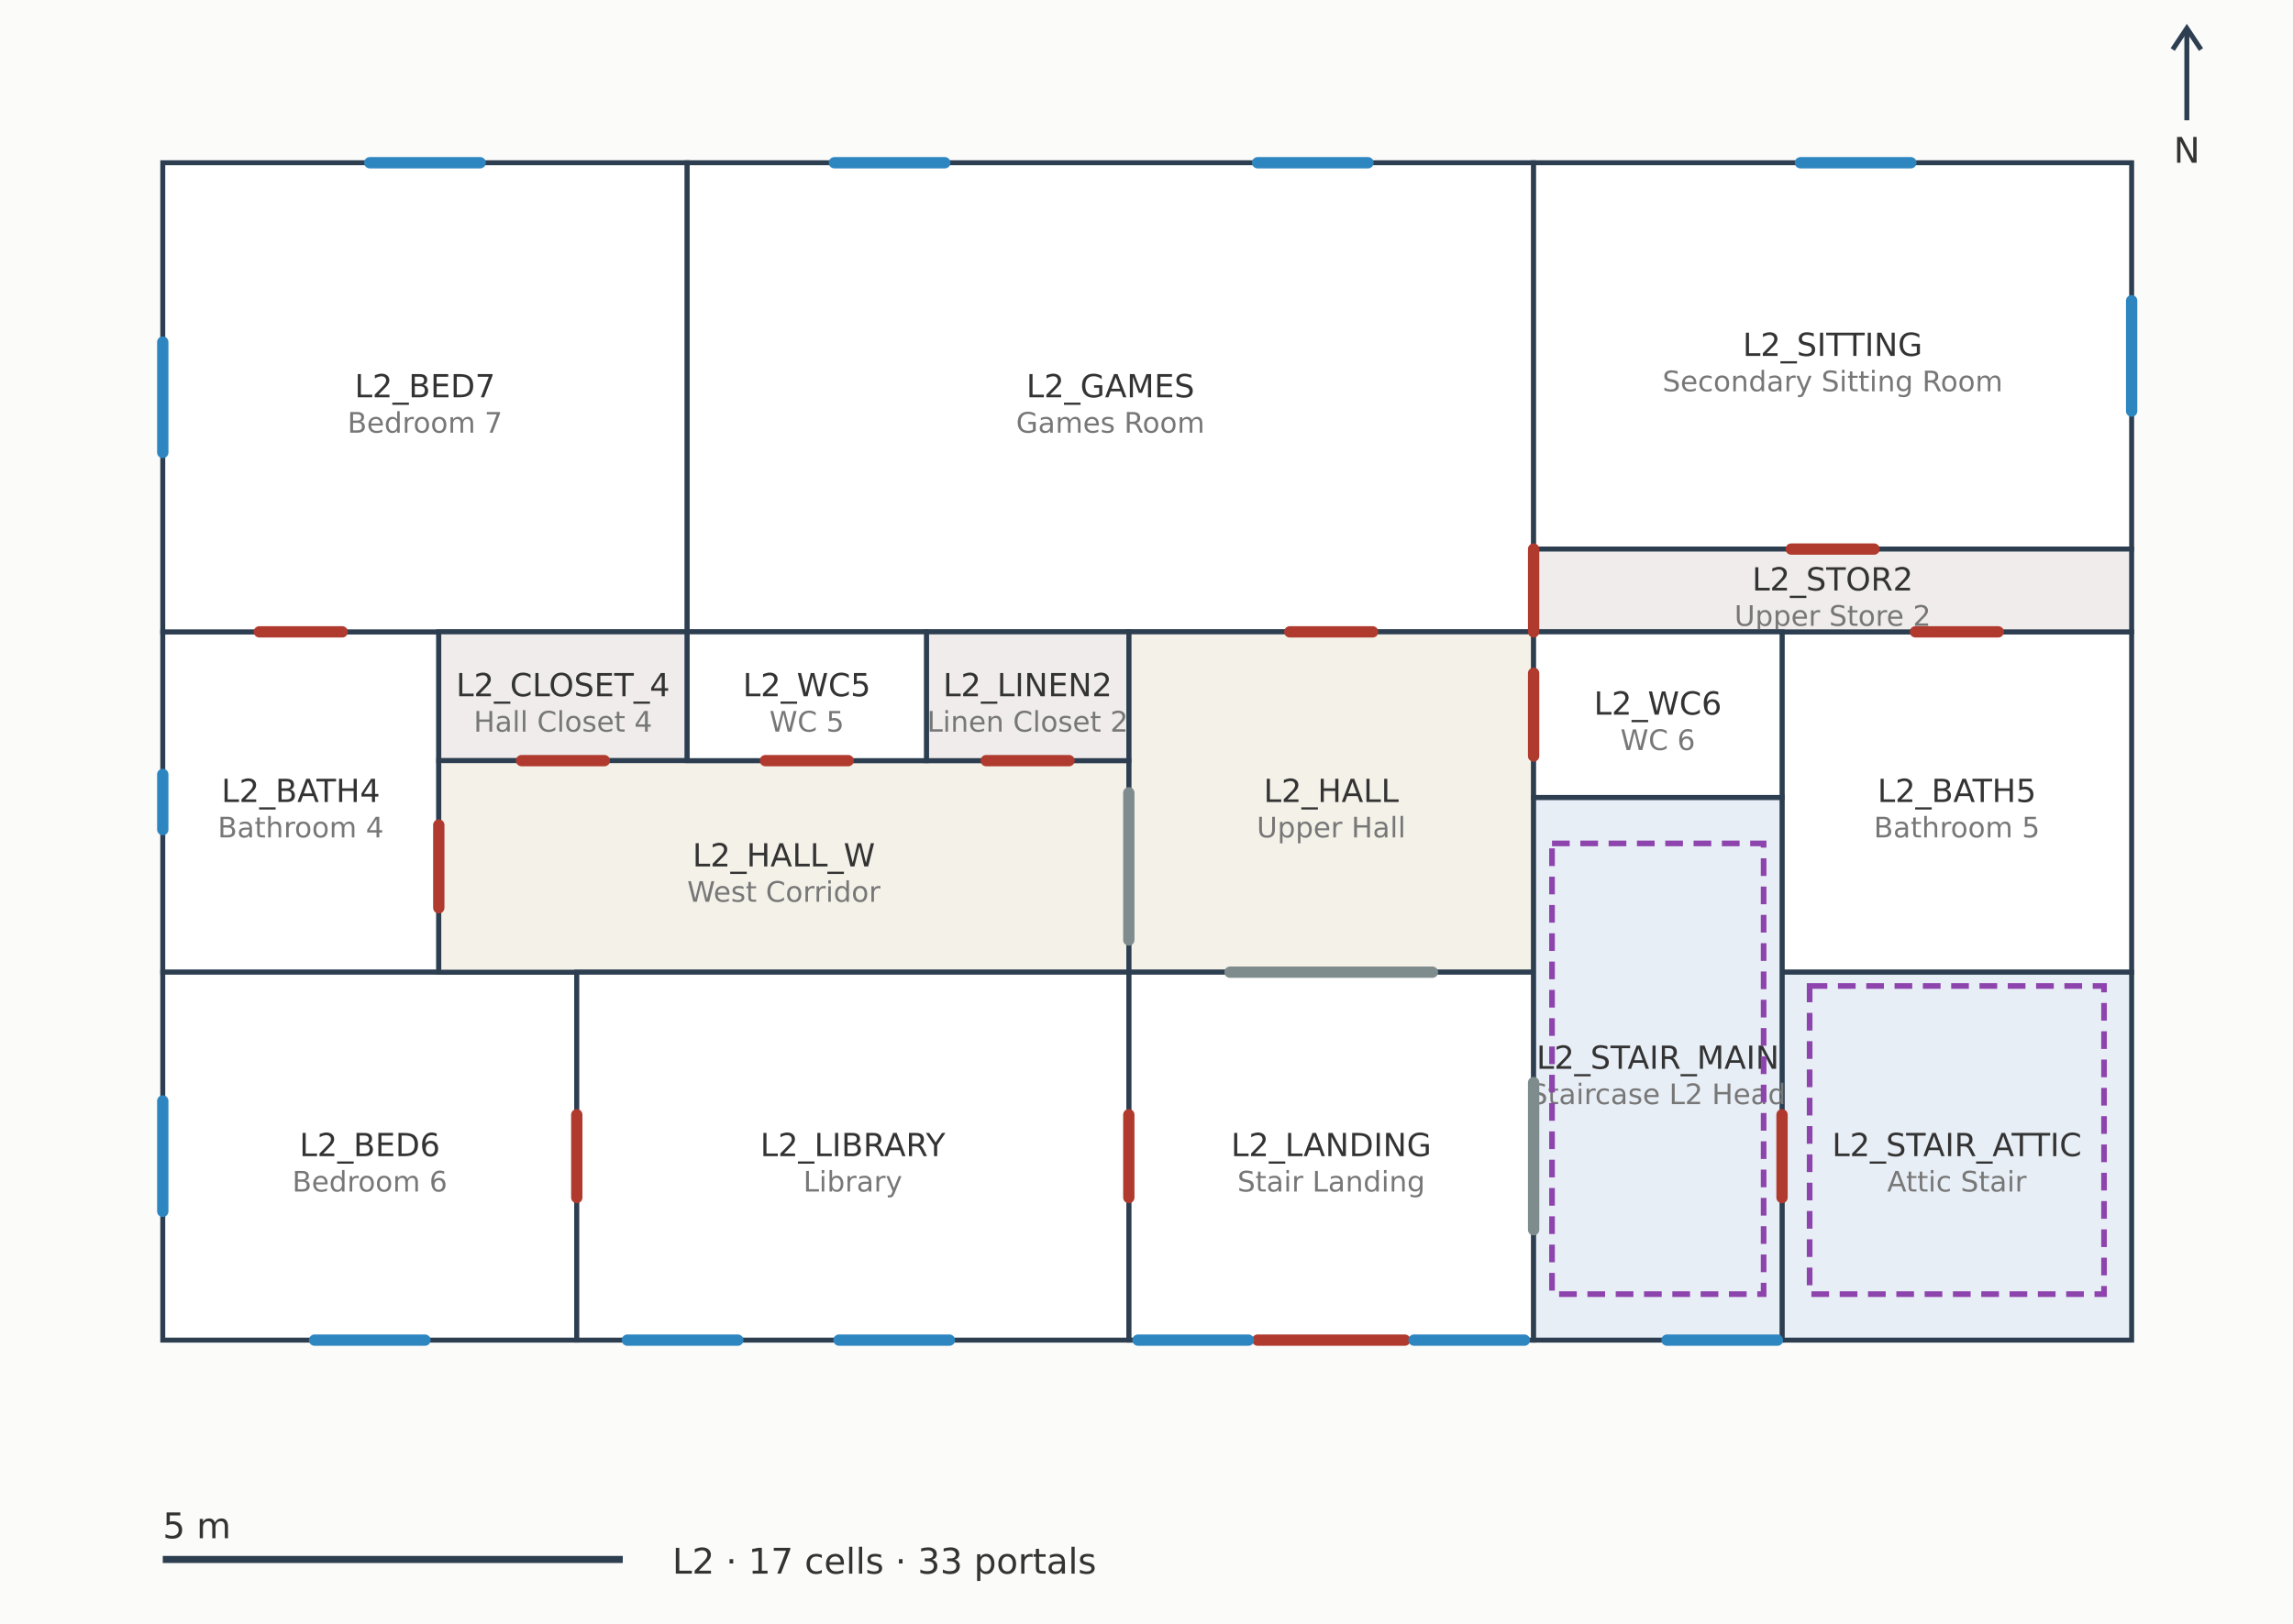
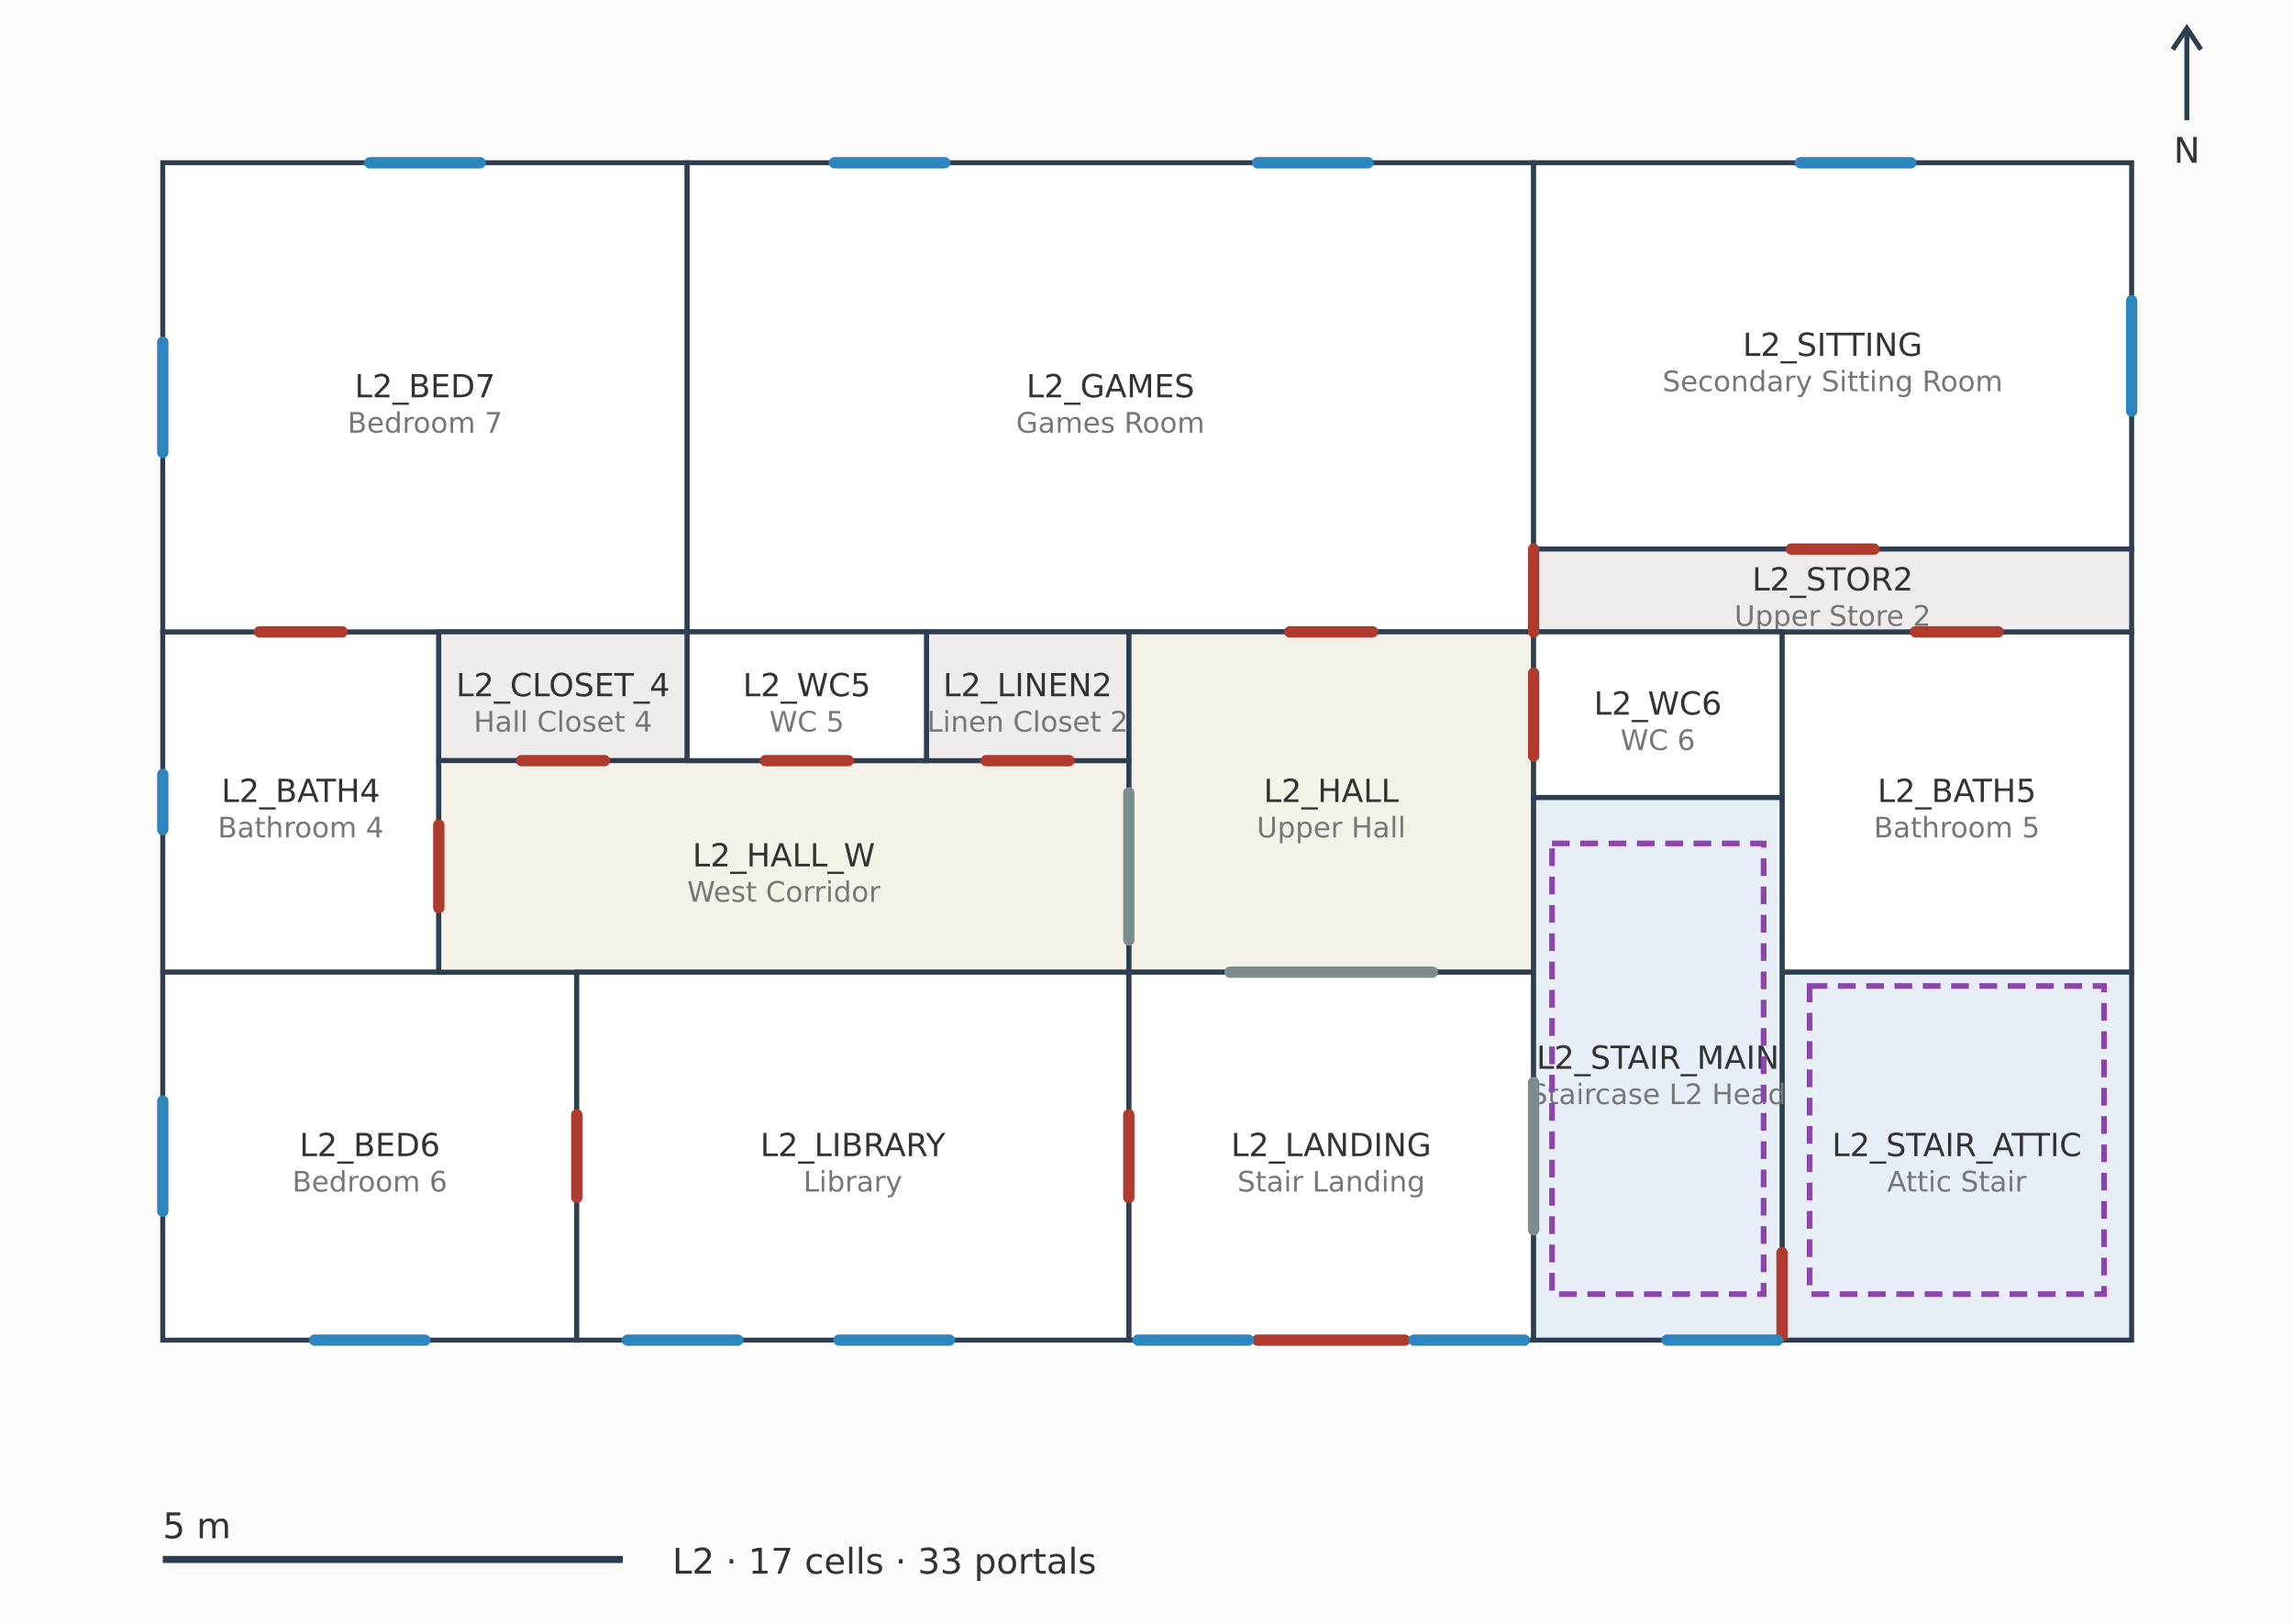
<svg xmlns="http://www.w3.org/2000/svg" width="648" height="459" viewBox="0 0 648 459" font-family="DejaVu Sans, sans-serif">
  <style>.id{font-size:9px;fill:#333}.name{font-size:8px;fill:#777}.key{font-size:10px;fill:#333}</style>
  <rect width="648" height="459" fill="#fbfbfa" />
  <rect x="46.0" y="178.6" width="78.0" height="96.2" fill="#ffffff" stroke="#2c3e50" stroke-width="1.4" />
  <text class="id" x="85.0" y="226.7" text-anchor="middle">L2_BATH4</text>
  <text class="name" x="85.0" y="236.7" text-anchor="middle">Bathroom 4</text>
  <rect x="503.6" y="178.6" width="98.8" height="96.2" fill="#ffffff" stroke="#2c3e50" stroke-width="1.4" />
  <text class="id" x="553.0" y="226.7" text-anchor="middle">L2_BATH5</text>
  <text class="name" x="553.0" y="236.7" text-anchor="middle">Bathroom 5</text>
  <rect x="46.0" y="274.8" width="117.0" height="104.0" fill="#ffffff" stroke="#2c3e50" stroke-width="1.4" />
  <text class="id" x="104.5" y="326.8" text-anchor="middle">L2_BED6</text>
  <text class="name" x="104.5" y="336.8" text-anchor="middle">Bedroom 6</text>
  <rect x="46.0" y="46.0" width="148.2" height="132.6" fill="#ffffff" stroke="#2c3e50" stroke-width="1.4" />
  <text class="id" x="120.1" y="112.3" text-anchor="middle">L2_BED7</text>
  <text class="name" x="120.1" y="122.3" text-anchor="middle">Bedroom 7</text>
  <rect x="124.0" y="178.6" width="70.2" height="36.4" fill="#efeceb" stroke="#2c3e50" stroke-width="1.4" />
  <text class="id" x="159.1" y="196.8" text-anchor="middle">L2_CLOSET_4</text>
  <text class="name" x="159.1" y="206.8" text-anchor="middle">Hall Closet 4</text>
  <rect x="194.2" y="46.0" width="239.2" height="132.6" fill="#ffffff" stroke="#2c3e50" stroke-width="1.4" />
  <text class="id" x="313.8" y="112.3" text-anchor="middle">L2_GAMES</text>
  <text class="name" x="313.8" y="122.3" text-anchor="middle">Games Room</text>
  <rect x="319.0" y="178.6" width="114.4" height="96.2" fill="#f4f1e8" stroke="#2c3e50" stroke-width="1.4" />
  <text class="id" x="376.2" y="226.7" text-anchor="middle">L2_HALL</text>
  <text class="name" x="376.2" y="236.7" text-anchor="middle">Upper Hall</text>
  <rect x="124.0" y="215.0" width="195.0" height="59.8" fill="#f4f1e8" stroke="#2c3e50" stroke-width="1.4" />
  <text class="id" x="221.5" y="244.9" text-anchor="middle">L2_HALL_W</text>
  <text class="name" x="221.5" y="254.9" text-anchor="middle">West Corridor</text>
  <rect x="319.0" y="274.8" width="114.4" height="104.0" fill="#ffffff" stroke="#2c3e50" stroke-width="1.4" />
  <text class="id" x="376.2" y="326.8" text-anchor="middle">L2_LANDING</text>
  <text class="name" x="376.2" y="336.8" text-anchor="middle">Stair Landing</text>
  <rect x="163.0" y="274.8" width="156.0" height="104.0" fill="#ffffff" stroke="#2c3e50" stroke-width="1.4" />
  <text class="id" x="241.0" y="326.8" text-anchor="middle">L2_LIBRARY</text>
  <text class="name" x="241.0" y="336.8" text-anchor="middle">Library</text>
  <rect x="261.8" y="178.6" width="57.2" height="36.4" fill="#efeceb" stroke="#2c3e50" stroke-width="1.4" />
  <text class="id" x="290.4" y="196.8" text-anchor="middle">L2_LINEN2</text>
  <text class="name" x="290.4" y="206.8" text-anchor="middle">Linen Closet 2</text>
  <rect x="433.4" y="46.0" width="169.0" height="109.2" fill="#ffffff" stroke="#2c3e50" stroke-width="1.4" />
  <text class="id" x="517.9" y="100.6" text-anchor="middle">L2_SITTING</text>
  <text class="name" x="517.9" y="110.6" text-anchor="middle">Secondary Sitting Room</text>
  <rect x="503.6" y="274.8" width="98.8" height="104.0" fill="#e8eef6" stroke="#2c3e50" stroke-width="1.4" />
  <text class="id" x="553.0" y="326.8" text-anchor="middle">L2_STAIR_ATTIC</text>
  <text class="name" x="553.0" y="336.8" text-anchor="middle">Attic Stair</text>
  <rect x="433.4" y="225.4" width="70.2" height="153.4" fill="#e8eef6" stroke="#2c3e50" stroke-width="1.4" />
  <text class="id" x="468.5" y="302.1" text-anchor="middle">L2_STAIR_MAIN</text>
  <text class="name" x="468.5" y="312.1" text-anchor="middle">Staircase L2 Head</text>
  <rect x="433.4" y="155.2" width="169.0" height="23.4" fill="#efeceb" stroke="#2c3e50" stroke-width="1.4" />
  <text class="id" x="517.9" y="166.9" text-anchor="middle">L2_STOR2</text>
  <text class="name" x="517.9" y="176.9" text-anchor="middle">Upper Store 2</text>
  <rect x="194.2" y="178.6" width="67.6" height="36.4" fill="#ffffff" stroke="#2c3e50" stroke-width="1.4" />
  <text class="id" x="228.0" y="196.8" text-anchor="middle">L2_WC5</text>
  <text class="name" x="228.0" y="206.8" text-anchor="middle">WC 5</text>
  <rect x="433.4" y="178.6" width="70.2" height="46.8" fill="#ffffff" stroke="#2c3e50" stroke-width="1.4" />
  <text class="id" x="468.5" y="202.0" text-anchor="middle">L2_WC6</text>
  <text class="name" x="468.5" y="212.0" text-anchor="middle">WC 6</text>
  <line x1="347.6" y1="274.8" x2="404.8" y2="274.8" stroke="#7f8c8d" stroke-width="3.2" stroke-linecap="round" />
  <line x1="319.0" y1="224.1" x2="319.0" y2="265.7" stroke="#7f8c8d" stroke-width="3.2" stroke-linecap="round" />
  <line x1="433.4" y1="306.0" x2="433.4" y2="347.6" stroke="#7f8c8d" stroke-width="3.2" stroke-linecap="round" />
  <rect x="438.6" y="238.4" width="59.8" height="127.4" fill="none" stroke="#8e44ad" stroke-width="1.6" stroke-dasharray="5 3" />
  <rect x="511.4" y="278.7" width="83.2" height="87.1" fill="none" stroke="#8e44ad" stroke-width="1.6" stroke-dasharray="5 3" />
-   <line x1="503.6" y1="315.1" x2="503.6" y2="338.5" stroke="#b03a2e" stroke-width="3.2" stroke-linecap="round" />
+   <line x1="503.6" y1="354.1" x2="503.6" y2="377.5" stroke="#b03a2e" stroke-width="3.2" stroke-linecap="round" />
  <line x1="319.0" y1="315.1" x2="319.0" y2="338.5" stroke="#b03a2e" stroke-width="3.2" stroke-linecap="round" />
  <line x1="163.0" y1="315.1" x2="163.0" y2="338.5" stroke="#b03a2e" stroke-width="3.2" stroke-linecap="round" />
  <line x1="124.0" y1="233.2" x2="124.0" y2="256.6" stroke="#b03a2e" stroke-width="3.2" stroke-linecap="round" />
  <line x1="147.4" y1="215.0" x2="170.8" y2="215.0" stroke="#b03a2e" stroke-width="3.2" stroke-linecap="round" />
  <line x1="216.3" y1="215.0" x2="239.7" y2="215.0" stroke="#b03a2e" stroke-width="3.2" stroke-linecap="round" />
  <line x1="278.7" y1="215.0" x2="302.1" y2="215.0" stroke="#b03a2e" stroke-width="3.2" stroke-linecap="round" />
  <line x1="73.3" y1="178.6" x2="96.7" y2="178.6" stroke="#b03a2e" stroke-width="3.2" stroke-linecap="round" />
  <line x1="364.5" y1="178.6" x2="387.9" y2="178.6" stroke="#b03a2e" stroke-width="3.2" stroke-linecap="round" />
  <line x1="433.4" y1="190.3" x2="433.4" y2="213.7" stroke="#b03a2e" stroke-width="3.2" stroke-linecap="round" />
  <line x1="433.4" y1="155.2" x2="433.4" y2="178.6" stroke="#b03a2e" stroke-width="3.2" stroke-linecap="round" />
  <line x1="506.2" y1="155.2" x2="529.6" y2="155.2" stroke="#b03a2e" stroke-width="3.2" stroke-linecap="round" />
  <line x1="541.3" y1="178.6" x2="564.7" y2="178.6" stroke="#b03a2e" stroke-width="3.2" stroke-linecap="round" />
  <line x1="355.4" y1="378.8" x2="397.0" y2="378.8" stroke="#b03a2e" stroke-width="3.2" stroke-linecap="round" />
  <line x1="321.6" y1="378.8" x2="352.8" y2="378.8" stroke="#2e86c1" stroke-width="3.2" stroke-linecap="round" />
  <line x1="399.6" y1="378.8" x2="430.8" y2="378.8" stroke="#2e86c1" stroke-width="3.2" stroke-linecap="round" />
  <line x1="471.1" y1="378.8" x2="502.3" y2="378.8" stroke="#2e86c1" stroke-width="3.2" stroke-linecap="round" />
  <line x1="177.3" y1="378.8" x2="208.5" y2="378.8" stroke="#2e86c1" stroke-width="3.2" stroke-linecap="round" />
  <line x1="237.1" y1="378.8" x2="268.3" y2="378.8" stroke="#2e86c1" stroke-width="3.2" stroke-linecap="round" />
  <line x1="88.9" y1="378.8" x2="120.1" y2="378.8" stroke="#2e86c1" stroke-width="3.2" stroke-linecap="round" />
  <line x1="46.0" y1="311.2" x2="46.0" y2="342.4" stroke="#2e86c1" stroke-width="3.2" stroke-linecap="round" />
  <line x1="46.0" y1="218.9" x2="46.0" y2="234.5" stroke="#2e86c1" stroke-width="3.2" stroke-linecap="round" />
  <line x1="46.0" y1="96.7" x2="46.0" y2="127.9" stroke="#2e86c1" stroke-width="3.2" stroke-linecap="round" />
  <line x1="104.5" y1="46.0" x2="135.7" y2="46.0" stroke="#2e86c1" stroke-width="3.2" stroke-linecap="round" />
  <line x1="235.8" y1="46.0" x2="267.0" y2="46.0" stroke="#2e86c1" stroke-width="3.2" stroke-linecap="round" />
  <line x1="355.4" y1="46.0" x2="386.6" y2="46.0" stroke="#2e86c1" stroke-width="3.2" stroke-linecap="round" />
  <line x1="508.8" y1="46.0" x2="540.0" y2="46.0" stroke="#2e86c1" stroke-width="3.2" stroke-linecap="round" />
  <line x1="602.4" y1="85.0" x2="602.4" y2="116.2" stroke="#2e86c1" stroke-width="3.2" stroke-linecap="round" />
  <g stroke="#2c3e50" stroke-width="1.4" fill="none">
    <line x1="618" y1="34" x2="618" y2="8" />
    <path d="M614 14 L618 8 L622 14" />
  </g>
  <text class="key" x="618" y="46" text-anchor="middle">N</text>
  <line x1="46.0" y1="440.8" x2="176.0" y2="440.8" stroke="#2c3e50" stroke-width="2" />
  <text class="key" x="46.0" y="434.8">5 m</text>
  <text class="key" x="190.0" y="444.8">L2 · 17 cells · 33 portals</text>
</svg>
